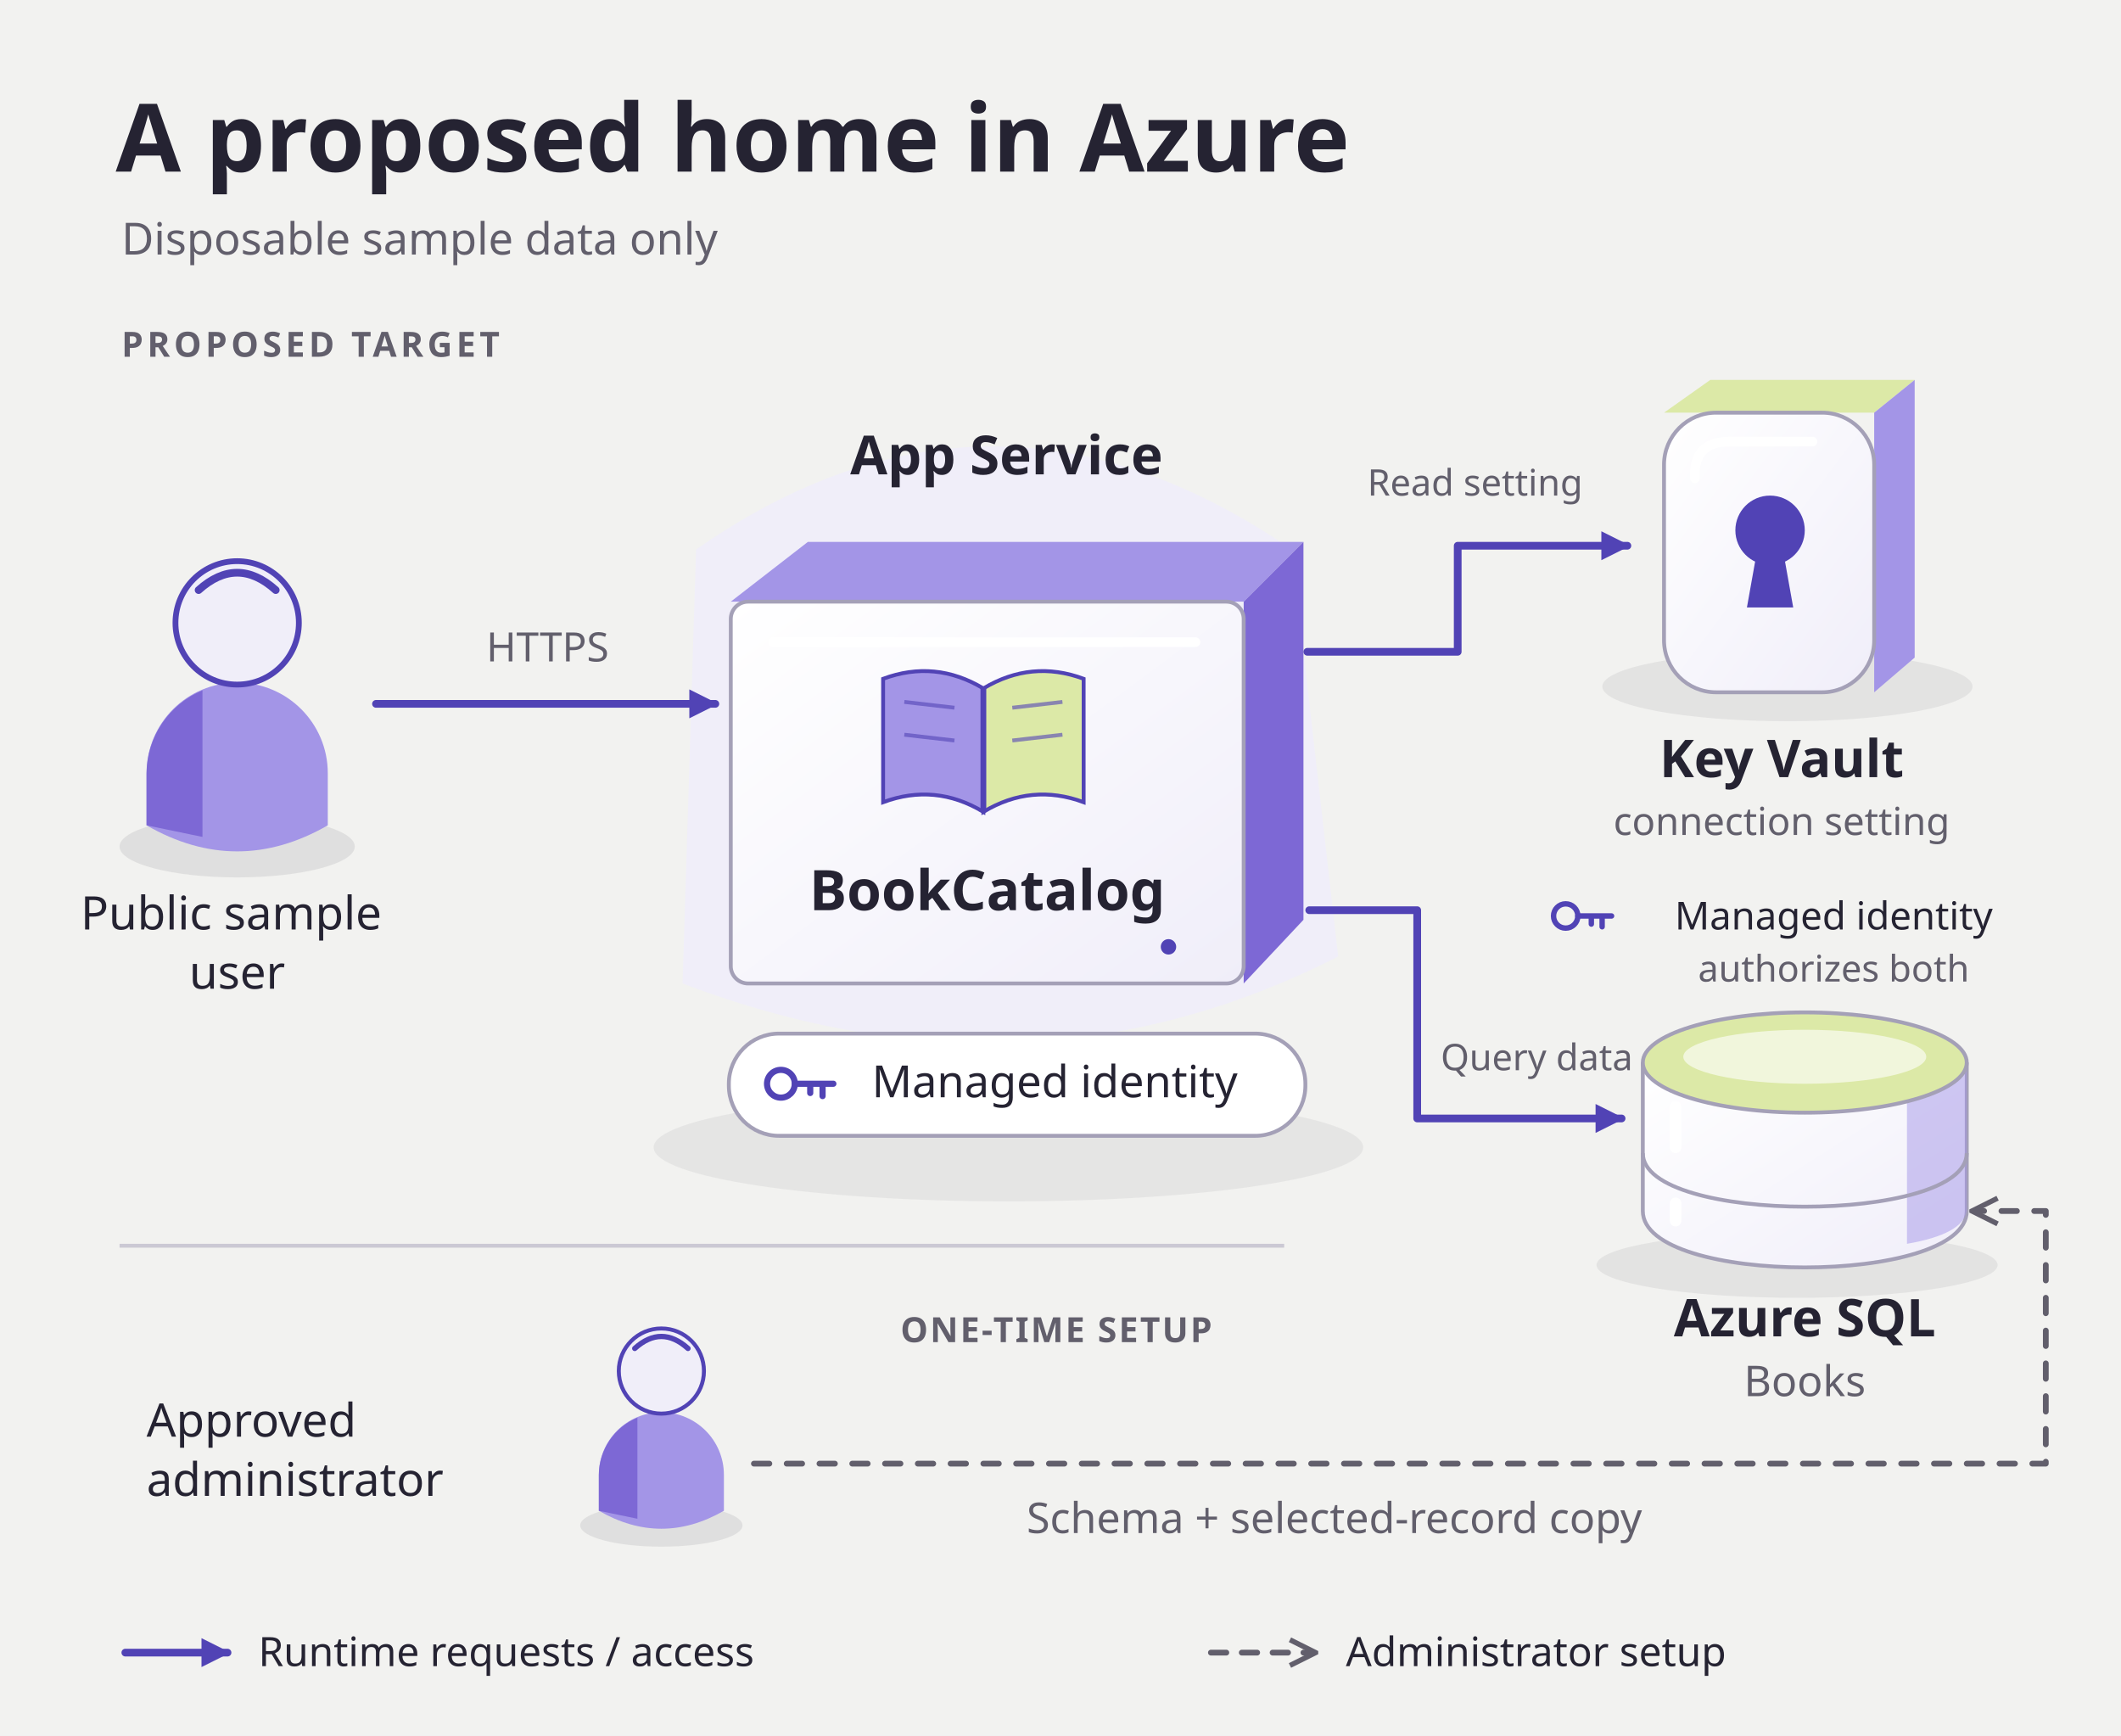
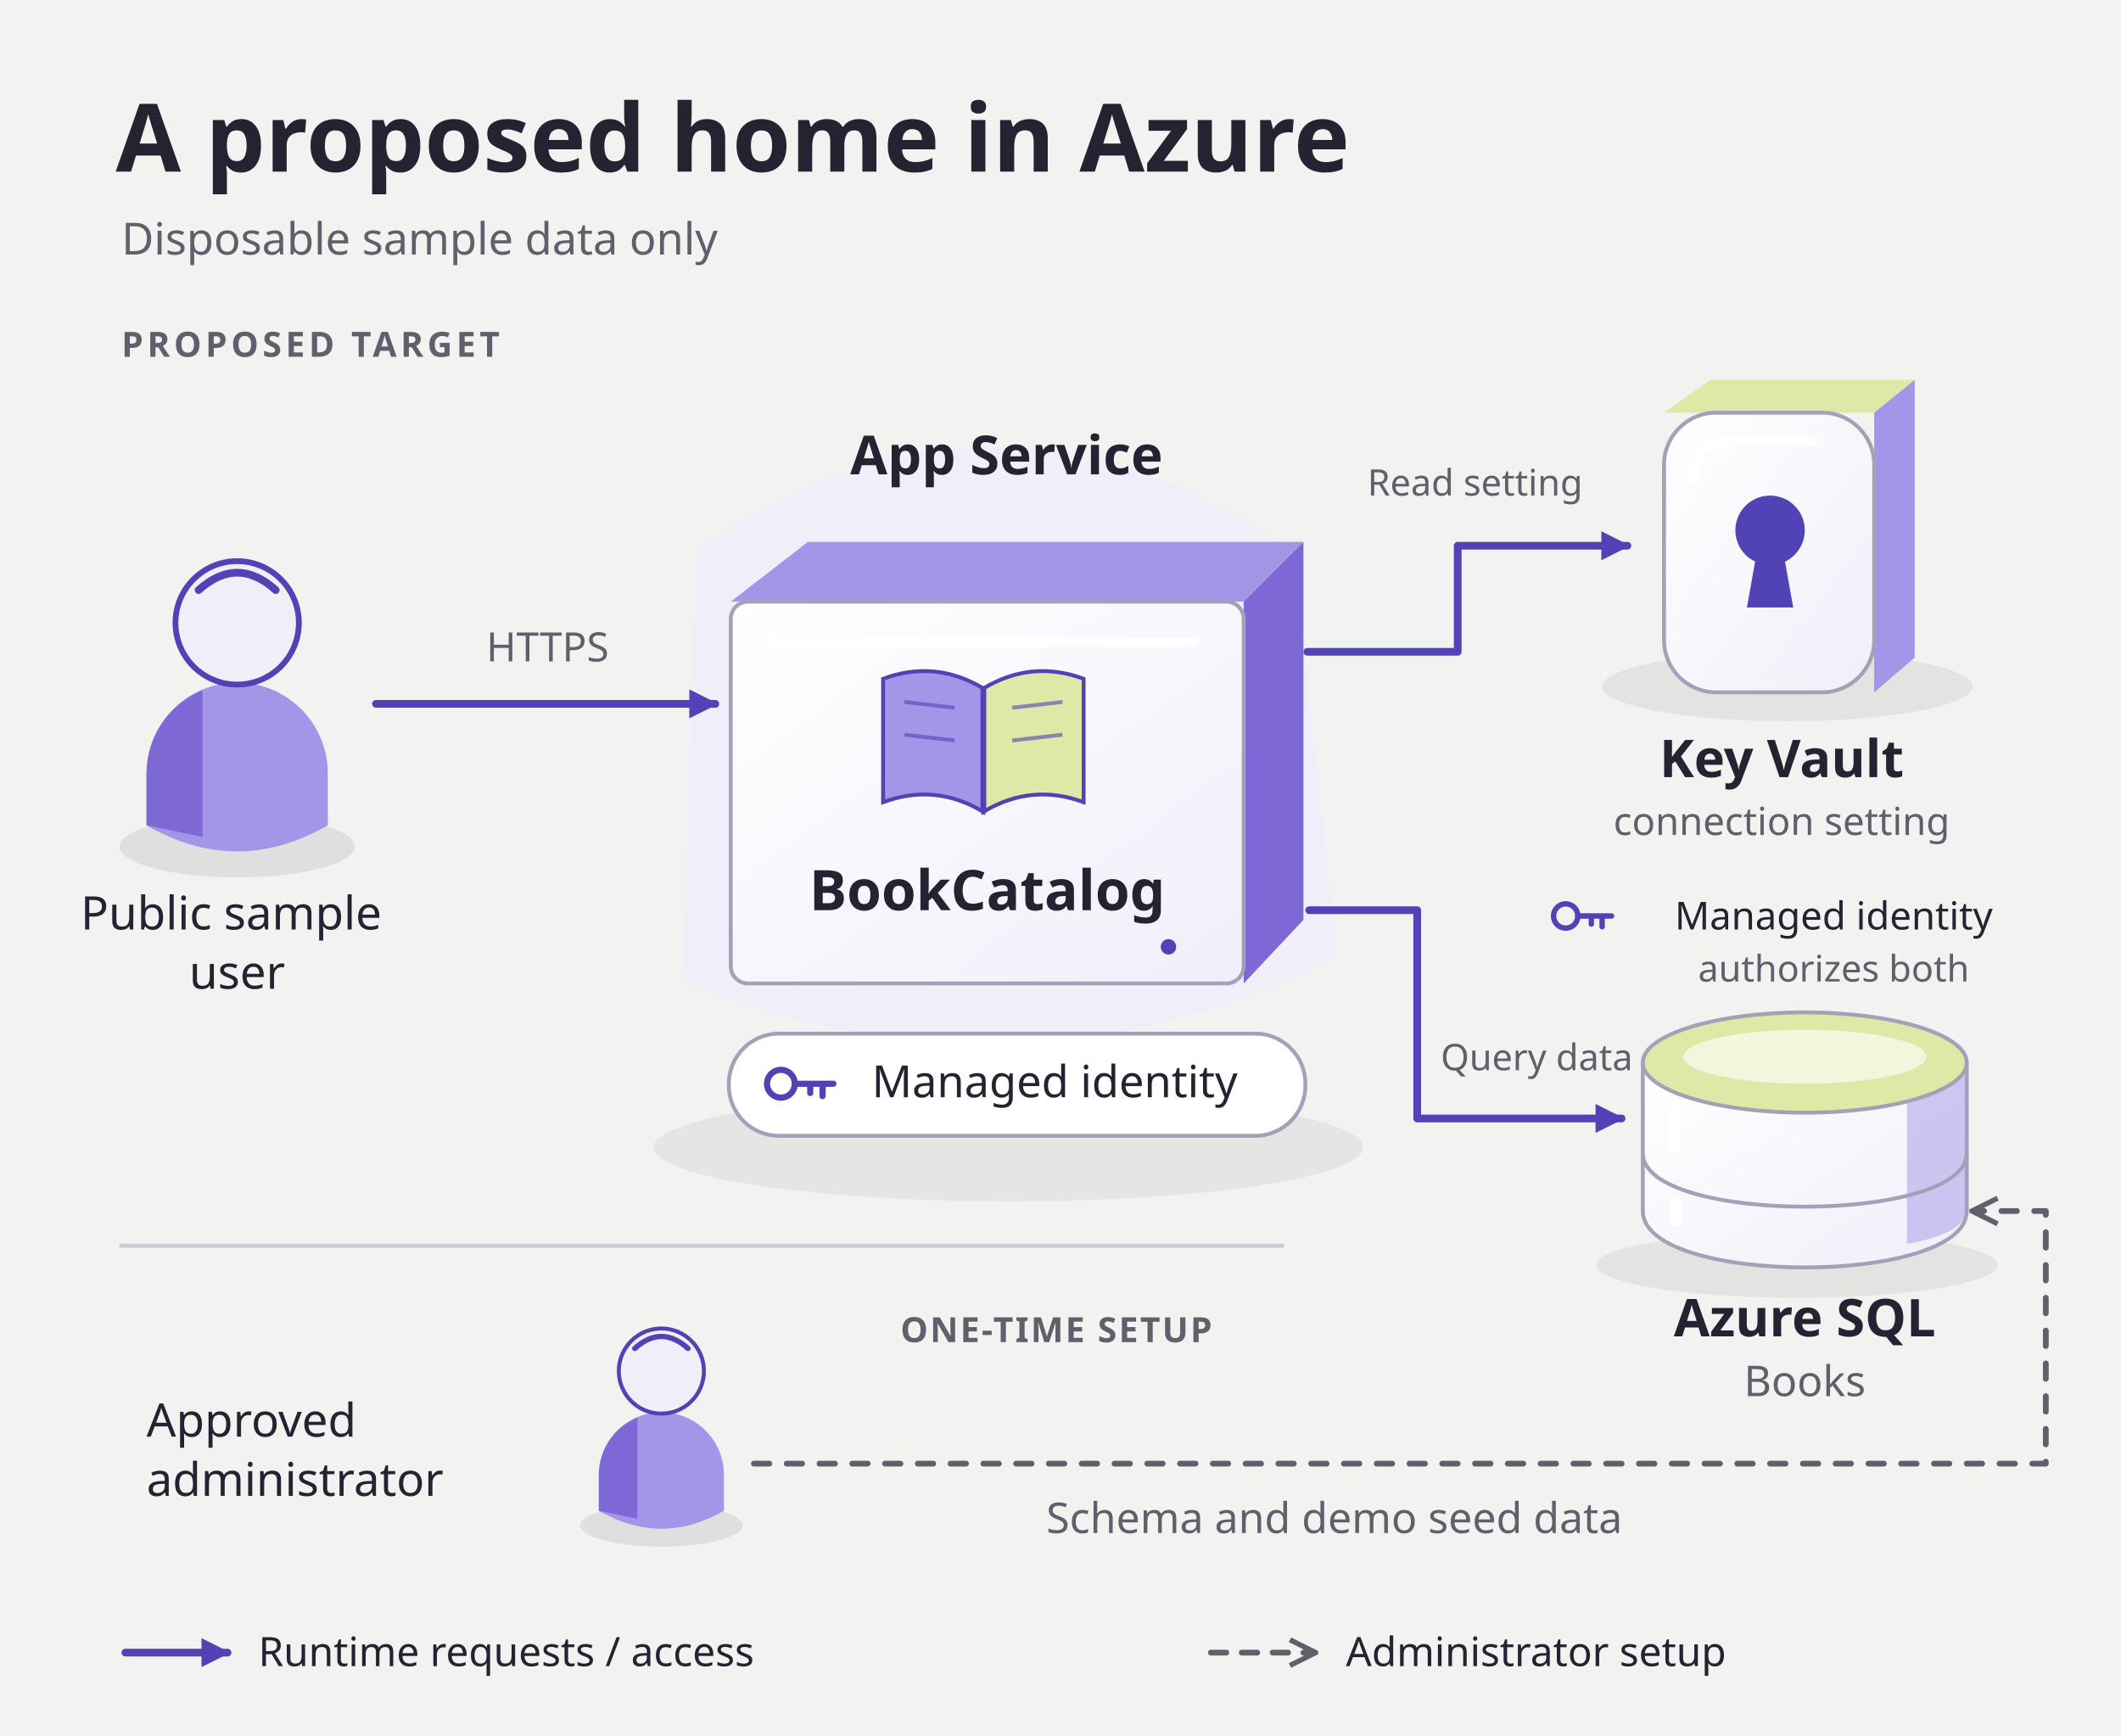
<svg xmlns="http://www.w3.org/2000/svg" width="1100" height="900" viewBox="0 0 1100 900" role="img" aria-labelledby="illustration-azure-light-title illustration-azure-light-desc" data-illustration="azure" data-era="2020s" data-theme="light">
  <defs>
    <marker id="illustration-azure-light-arrow" viewBox="0 0 12 12" refX="10" refY="6" markerWidth="18" markerHeight="18" markerUnits="userSpaceOnUse" orient="auto-start-reverse">
      <path d="M1 1L11 6 1 11Z" fill="#5143b5" />
    </marker>
    <marker id="illustration-azure-light-return" viewBox="0 0 12 12" refX="10" refY="6" markerWidth="16" markerHeight="16" markerUnits="userSpaceOnUse" orient="auto-start-reverse">
      <path d="M1 1L11 6 1 11" fill="none" stroke="#625f6c" stroke-width="2" />
    </marker>
    <marker id="illustration-azure-light-trail" viewBox="0 0 12 12" refX="10" refY="6" markerWidth="18" markerHeight="18" markerUnits="userSpaceOnUse" orient="auto">
      <path d="M1 1L11 6 1 11Z" fill="#ffffff" />
    </marker>
    <linearGradient id="illustration-azure-light-sculpture" x1="0" y1="0" x2="1" y2="1">
      <stop stop-color="#ffffff" />
      <stop offset="1" stop-color="#f0eef9" />
    </linearGradient>
  </defs>
  <rect width="1100" height="900" fill="#f2f2f0" />
  <text x="60" y="89" fill="#252332" font-size="49" font-weight="700" text-anchor="start" font-family="Trebuchet MS, Verdana, sans-serif" letter-spacing="0">
    <tspan x="60" dy="0">A proposed home in Azure</tspan>
  </text>
  <text x="63" y="132" fill="#625f6c" font-size="23" font-weight="400" text-anchor="start" font-family="Trebuchet MS, Verdana, sans-serif" letter-spacing="0">
    <tspan x="63" dy="0">Disposable sample data only</tspan>
  </text>
  <text x="63" y="185" fill="#625f6c" font-size="18" font-weight="700" text-anchor="start" font-family="Trebuchet MS, Verdana, sans-serif" letter-spacing="2">
    <tspan x="63" dy="0">PROPOSED TARGET</tspan>
  </text>
  <path d="M361 285Q514 178 670 285L694 496Q533 578 354 510Z" fill="#f0eef9" />
  <ellipse cx="523" cy="595" rx="184" ry="28" fill="#252332" opacity=".065" />
  <ellipse cx="927" cy="356" rx="96" ry="18" fill="#252332" opacity=".075" />
  <ellipse cx="932" cy="656" rx="104" ry="17" fill="#252332" opacity=".075" />
  <g transform="translate(123 352) scale(1)">
    <ellipse cx="0" cy="87" rx="61" ry="16" fill="#252332" opacity=".09" />
    <path d="M-47 76V49a47 47 0 0 1 94 0v27Q0 103-47 76Z" fill="#a395e7" />
    <path d="M-47 76V49a47 47 0 0 1 29-43v76Z" fill="#7d68d5" />
    <circle cy="-29" r="32" fill="#f0eef9" stroke="#5143b5" stroke-width="3" />
    <path d="M-20-46Q0-64 20-46" fill="none" stroke="#5143b5" stroke-width="4" stroke-linecap="round" />
  </g>
  <text x="123" y="482" fill="#252332" font-size="24" font-weight="400" text-anchor="middle" font-family="Trebuchet MS, Verdana, sans-serif" letter-spacing="0">
    <tspan x="123" dy="0">Public sample</tspan>
    <tspan x="123" dy="30.72">user</tspan>
  </text>
  <path d="M195 365H371" fill="none" stroke="#5143b5" stroke-width="4" stroke-linecap="round" stroke-linejoin="round" opacity="1" marker-end="url(#illustration-azure-light-arrow)" />
  <text x="284" y="343" fill="#625f6c" font-size="21" font-weight="400" text-anchor="middle" font-family="Trebuchet MS, Verdana, sans-serif" letter-spacing="0">
    <tspan x="284" dy="0">HTTPS</tspan>
  </text>
  <text x="522" y="246" fill="#252332" font-size="28" font-weight="700" text-anchor="middle" font-family="Trebuchet MS, Verdana, sans-serif" letter-spacing="0">
    <tspan x="522" dy="0">App Service</tspan>
  </text>
  <g>
    <path d="M379 312L419 281H676L645 312Z" fill="#a395e7" />
    <path d="M645 312L676 281V477L645 510Z" fill="#7d68d5" />
    <rect x="379" y="312" width="266" height="198" rx="9" fill="url(#illustration-azure-light-sculpture)" stroke="#a4a0b7" stroke-width="2" />
    <path d="M401 333H620" stroke="#ffffff" stroke-width="5" stroke-linecap="round" />
    <g transform="translate(510 374)">
      <path d="M-52-22Q-25-32 0-17V47Q-25 32-52 42Z" fill="#a395e7" stroke="#5143b5" stroke-width="2" />
      <path d="M0-17Q25-32 52-22V42Q25 32 0 47Z" fill="#dce9a7" stroke="#5143b5" stroke-width="2" />
      <path d="M0-17V47" stroke="#5143b5" stroke-width="3" />
      <path d="M-41-10l26 3m-26 14l26 3M15-7l26-3M15 10l26-3" stroke="#5143b5" stroke-width="2" opacity=".6" />
    </g>
    <text x="512" y="472" fill="#252332" font-size="29" font-weight="700" text-anchor="middle" font-family="Trebuchet MS, Verdana, sans-serif" letter-spacing="0">
      <tspan x="512" dy="0">BookCatalog</tspan>
    </text>
    <circle cx="606" cy="491" r="4" fill="#5143b5" />
    <rect x="378" y="536" width="299" height="53" rx="26" fill="#ffffff" stroke="#a4a0b7" stroke-width="2" />
    <g transform="translate(405 562) scale(0.8)" fill="none" stroke="#5143b5" stroke-width="4" stroke-linecap="round" stroke-linejoin="round">
      <circle cx="0" cy="0" r="9" />
      <path d="M9 0h25m-7 0v8m-8-8v6" />
    </g>
    <text x="547" y="569" fill="#252332" font-size="23" font-weight="400" text-anchor="middle" font-family="Trebuchet MS, Verdana, sans-serif" letter-spacing="0">
      <tspan x="547" dy="0">Managed identity</tspan>
    </text>
  </g>
  <path d="M678 338H756V283H844" fill="none" stroke="#5143b5" stroke-width="4" stroke-linecap="round" stroke-linejoin="round" opacity="1" marker-end="url(#illustration-azure-light-arrow)" />
  <text x="765" y="257" fill="#625f6c" font-size="19" font-weight="400" text-anchor="middle" font-family="Trebuchet MS, Verdana, sans-serif" letter-spacing="0">
    <tspan x="765" dy="0">Read setting</tspan>
  </text>
  <g transform="translate(928 272)">
    <path d="M-65-58L-41-75H65L44-58Z" fill="#dce9a7" />
    <path d="M44-58L65-75V69L44 87Z" fill="#a395e7" />
    <rect x="-65" y="-58" width="109" height="145" rx="27" fill="url(#illustration-azure-light-sculpture)" stroke="#a4a0b7" stroke-width="2" />
    <path d="M-49-24Q-50-43-31-43H12" stroke="#ffffff" stroke-width="5" fill="none" stroke-linecap="round" />
    <circle cx="-10" cy="3" r="18" fill="#5143b5" />
    <path d="M-17 15h14l5 28h-24Z" fill="#5143b5" />
  </g>
  <text x="924" y="403" fill="#252332" font-size="27" font-weight="700" text-anchor="middle" font-family="Trebuchet MS, Verdana, sans-serif" letter-spacing="0">
    <tspan x="924" dy="0">Key Vault</tspan>
  </text>
  <text x="924" y="433" fill="#625f6c" font-size="20" font-weight="400" text-anchor="middle" font-family="Trebuchet MS, Verdana, sans-serif" letter-spacing="0">
    <tspan x="924" dy="0">connection setting</tspan>
  </text>
  <path d="M679 472H735V580H841" fill="none" stroke="#5143b5" stroke-width="4" stroke-linecap="round" stroke-linejoin="round" opacity="1" marker-end="url(#illustration-azure-light-arrow)" />
  <text x="797" y="555" fill="#625f6c" font-size="19" font-weight="400" text-anchor="middle" font-family="Trebuchet MS, Verdana, sans-serif" letter-spacing="0">
    <tspan x="797" dy="0">Query data</tspan>
  </text>
  <g transform="translate(812 475) scale(0.7)" fill="none" stroke="#5143b5" stroke-width="4" stroke-linecap="round" stroke-linejoin="round">
    <circle cx="0" cy="0" r="9" />
    <path d="M9 0h25m-7 0v8m-8-8v6" />
  </g>
  <text x="951" y="482" fill="#252332" font-size="20" font-weight="400" text-anchor="middle" font-family="Trebuchet MS, Verdana, sans-serif" letter-spacing="0">
    <tspan x="951" dy="0">Managed identity</tspan>
  </text>
  <text x="951" y="509" fill="#625f6c" font-size="19" font-weight="400" text-anchor="middle" font-family="Trebuchet MS, Verdana, sans-serif" letter-spacing="0">
    <tspan x="951" dy="0">authorizes both</tspan>
  </text>
  <g transform="translate(852 526)">
    <path d="M0 25V102C0 141 168 141 168 102V25" fill="url(#illustration-azure-light-sculpture)" stroke="#a4a0b7" stroke-width="2" />
    <path d="M137 39V119Q166 114 168 102V25Z" fill="#a395e7" opacity=".5" />
    <ellipse cx="84" cy="25" rx="84" ry="26" fill="#dce9a7" stroke="#a4a0b7" stroke-width="2" />
    <ellipse cx="84" cy="22" rx="63" ry="14" fill="#ffffff" opacity=".6" />
    <path d="M0 72c0 37 168 37 168 0" fill="none" stroke="#a4a0b7" stroke-width="2" />
    <path d="M17 48v21m0 29v9" stroke="#ffffff" stroke-width="6" stroke-linecap="round" />
  </g>
  <text x="936" y="693" fill="#252332" font-size="27" font-weight="700" text-anchor="middle" font-family="Trebuchet MS, Verdana, sans-serif" letter-spacing="0">
    <tspan x="936" dy="0">Azure SQL</tspan>
  </text>
  <text x="936" y="724" fill="#625f6c" font-size="22" font-weight="400" text-anchor="middle" font-family="Trebuchet MS, Verdana, sans-serif" letter-spacing="0">
    <tspan x="936" dy="0">Books</tspan>
  </text>
  <path d="M62 646H666" stroke="#a4a0b7" stroke-width="2" opacity=".5" />
  <g transform="translate(343 731) scale(0.69)">
    <ellipse cx="0" cy="87" rx="61" ry="16" fill="#252332" opacity=".09" />
    <path d="M-47 76V49a47 47 0 0 1 94 0v27Q0 103-47 76Z" fill="#a395e7" />
    <path d="M-47 76V49a47 47 0 0 1 29-43v76Z" fill="#7d68d5" />
    <circle cy="-29" r="32" fill="#f0eef9" stroke="#5143b5" stroke-width="3" />
    <path d="M-20-46Q0-64 20-46" fill="none" stroke="#5143b5" stroke-width="4" stroke-linecap="round" />
  </g>
  <text x="76" y="745" fill="#252332" font-size="24" font-weight="400" text-anchor="start" font-family="Trebuchet MS, Verdana, sans-serif" letter-spacing="0">
    <tspan x="76" dy="0">Approved</tspan>
    <tspan x="76" dy="30.72">administrator</tspan>
  </text>
  <text x="467" y="696" fill="#625f6c" font-size="18" font-weight="700" text-anchor="start" font-family="Trebuchet MS, Verdana, sans-serif" letter-spacing="1">
    <tspan x="467" dy="0">ONE-TIME SETUP</tspan>
  </text>
  <path d="M391 759H1061V628H1024" fill="none" stroke="#625f6c" stroke-width="3" stroke-linecap="round" stroke-linejoin="round" opacity="1" stroke-dasharray="8 9" marker-end="url(#illustration-azure-light-return)" />
  <text x="692" y="795" fill="#625f6c" font-size="22" font-weight="400" text-anchor="middle" font-family="Trebuchet MS, Verdana, sans-serif" letter-spacing="0">
-     <tspan x="692" dy="0">Schema + selected-record copy</tspan>
+     <tspan x="692" dy="0">Schema and demo seed data</tspan>
  </text>
  <path d="M65 857h53" fill="none" stroke="#5143b5" stroke-width="4" stroke-linecap="round" stroke-linejoin="round" opacity="1" marker-end="url(#illustration-azure-light-arrow)" />
  <text x="134" y="864" fill="#252332" font-size="21" font-weight="400" text-anchor="start" font-family="Trebuchet MS, Verdana, sans-serif" letter-spacing="0">
    <tspan x="134" dy="0">Runtime requests / access</tspan>
  </text>
  <path d="M628 857h53" fill="none" stroke="#625f6c" stroke-width="3" stroke-linecap="round" stroke-linejoin="round" opacity="1" stroke-dasharray="8 8" marker-end="url(#illustration-azure-light-return)" />
  <text x="698" y="864" fill="#252332" font-size="21" font-weight="400" text-anchor="start" font-family="Trebuchet MS, Verdana, sans-serif" letter-spacing="0">
    <tspan x="698" dy="0">Administrator setup</tspan>
  </text>
</svg>
